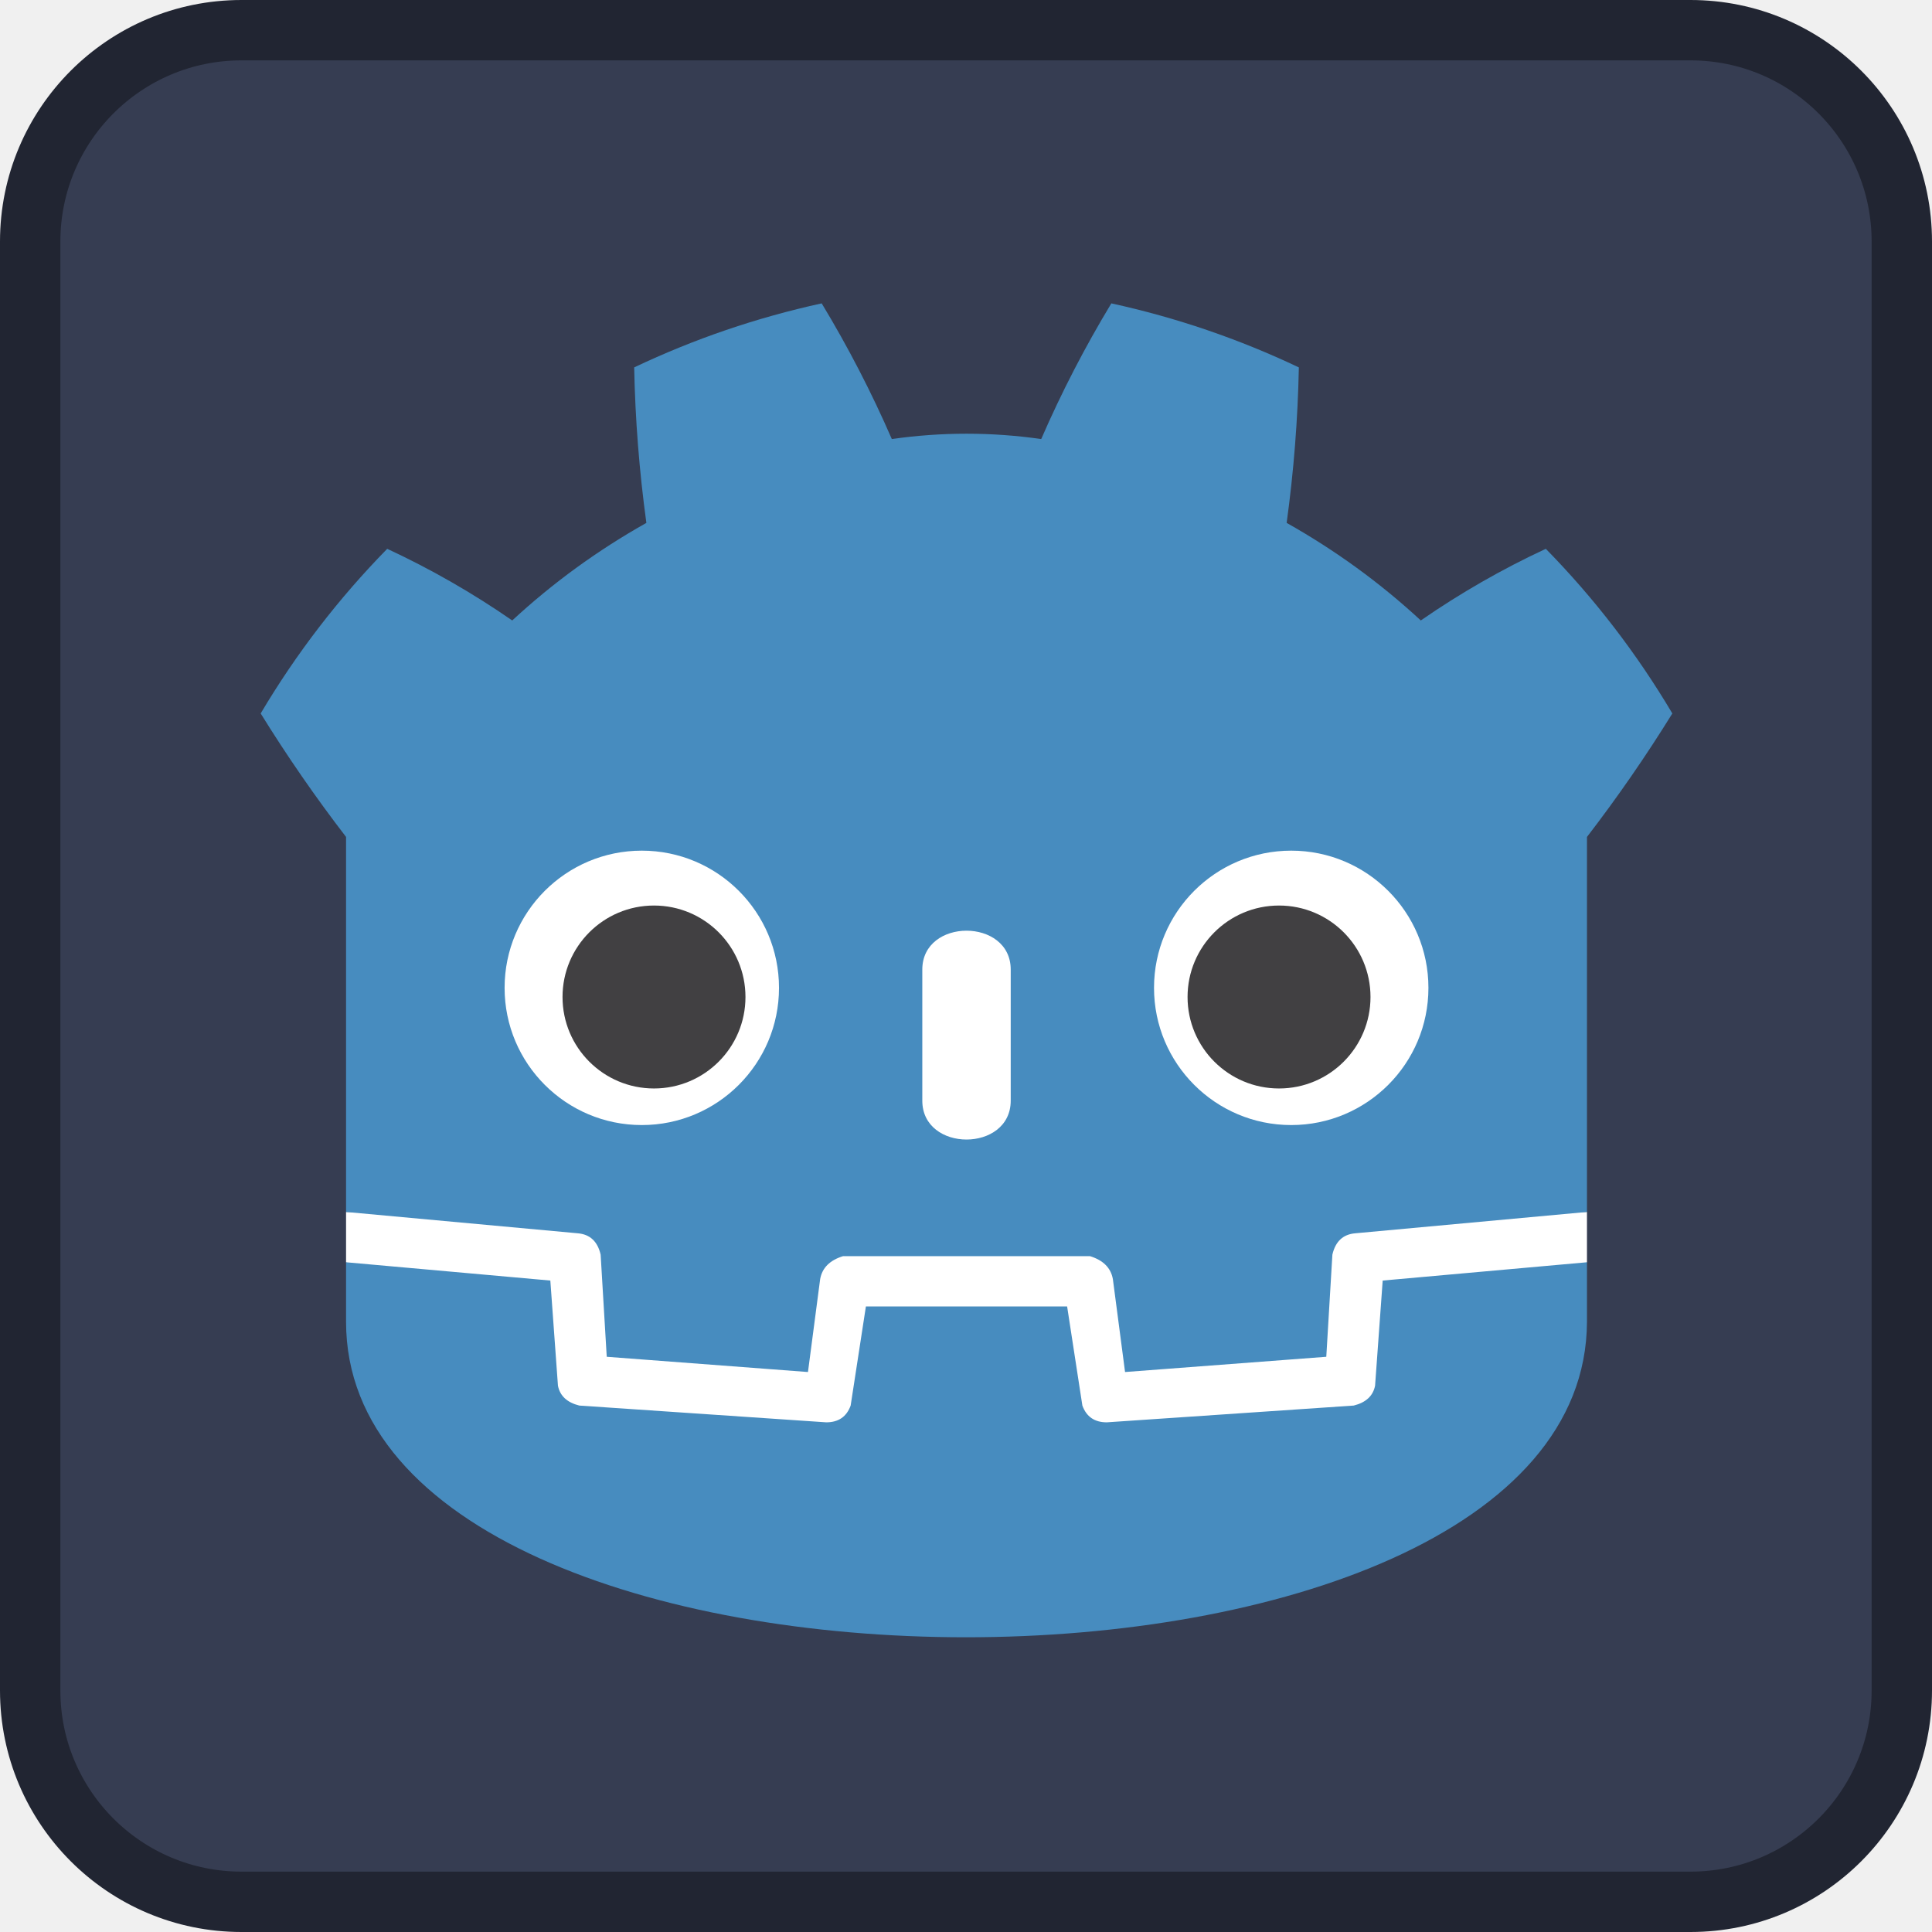
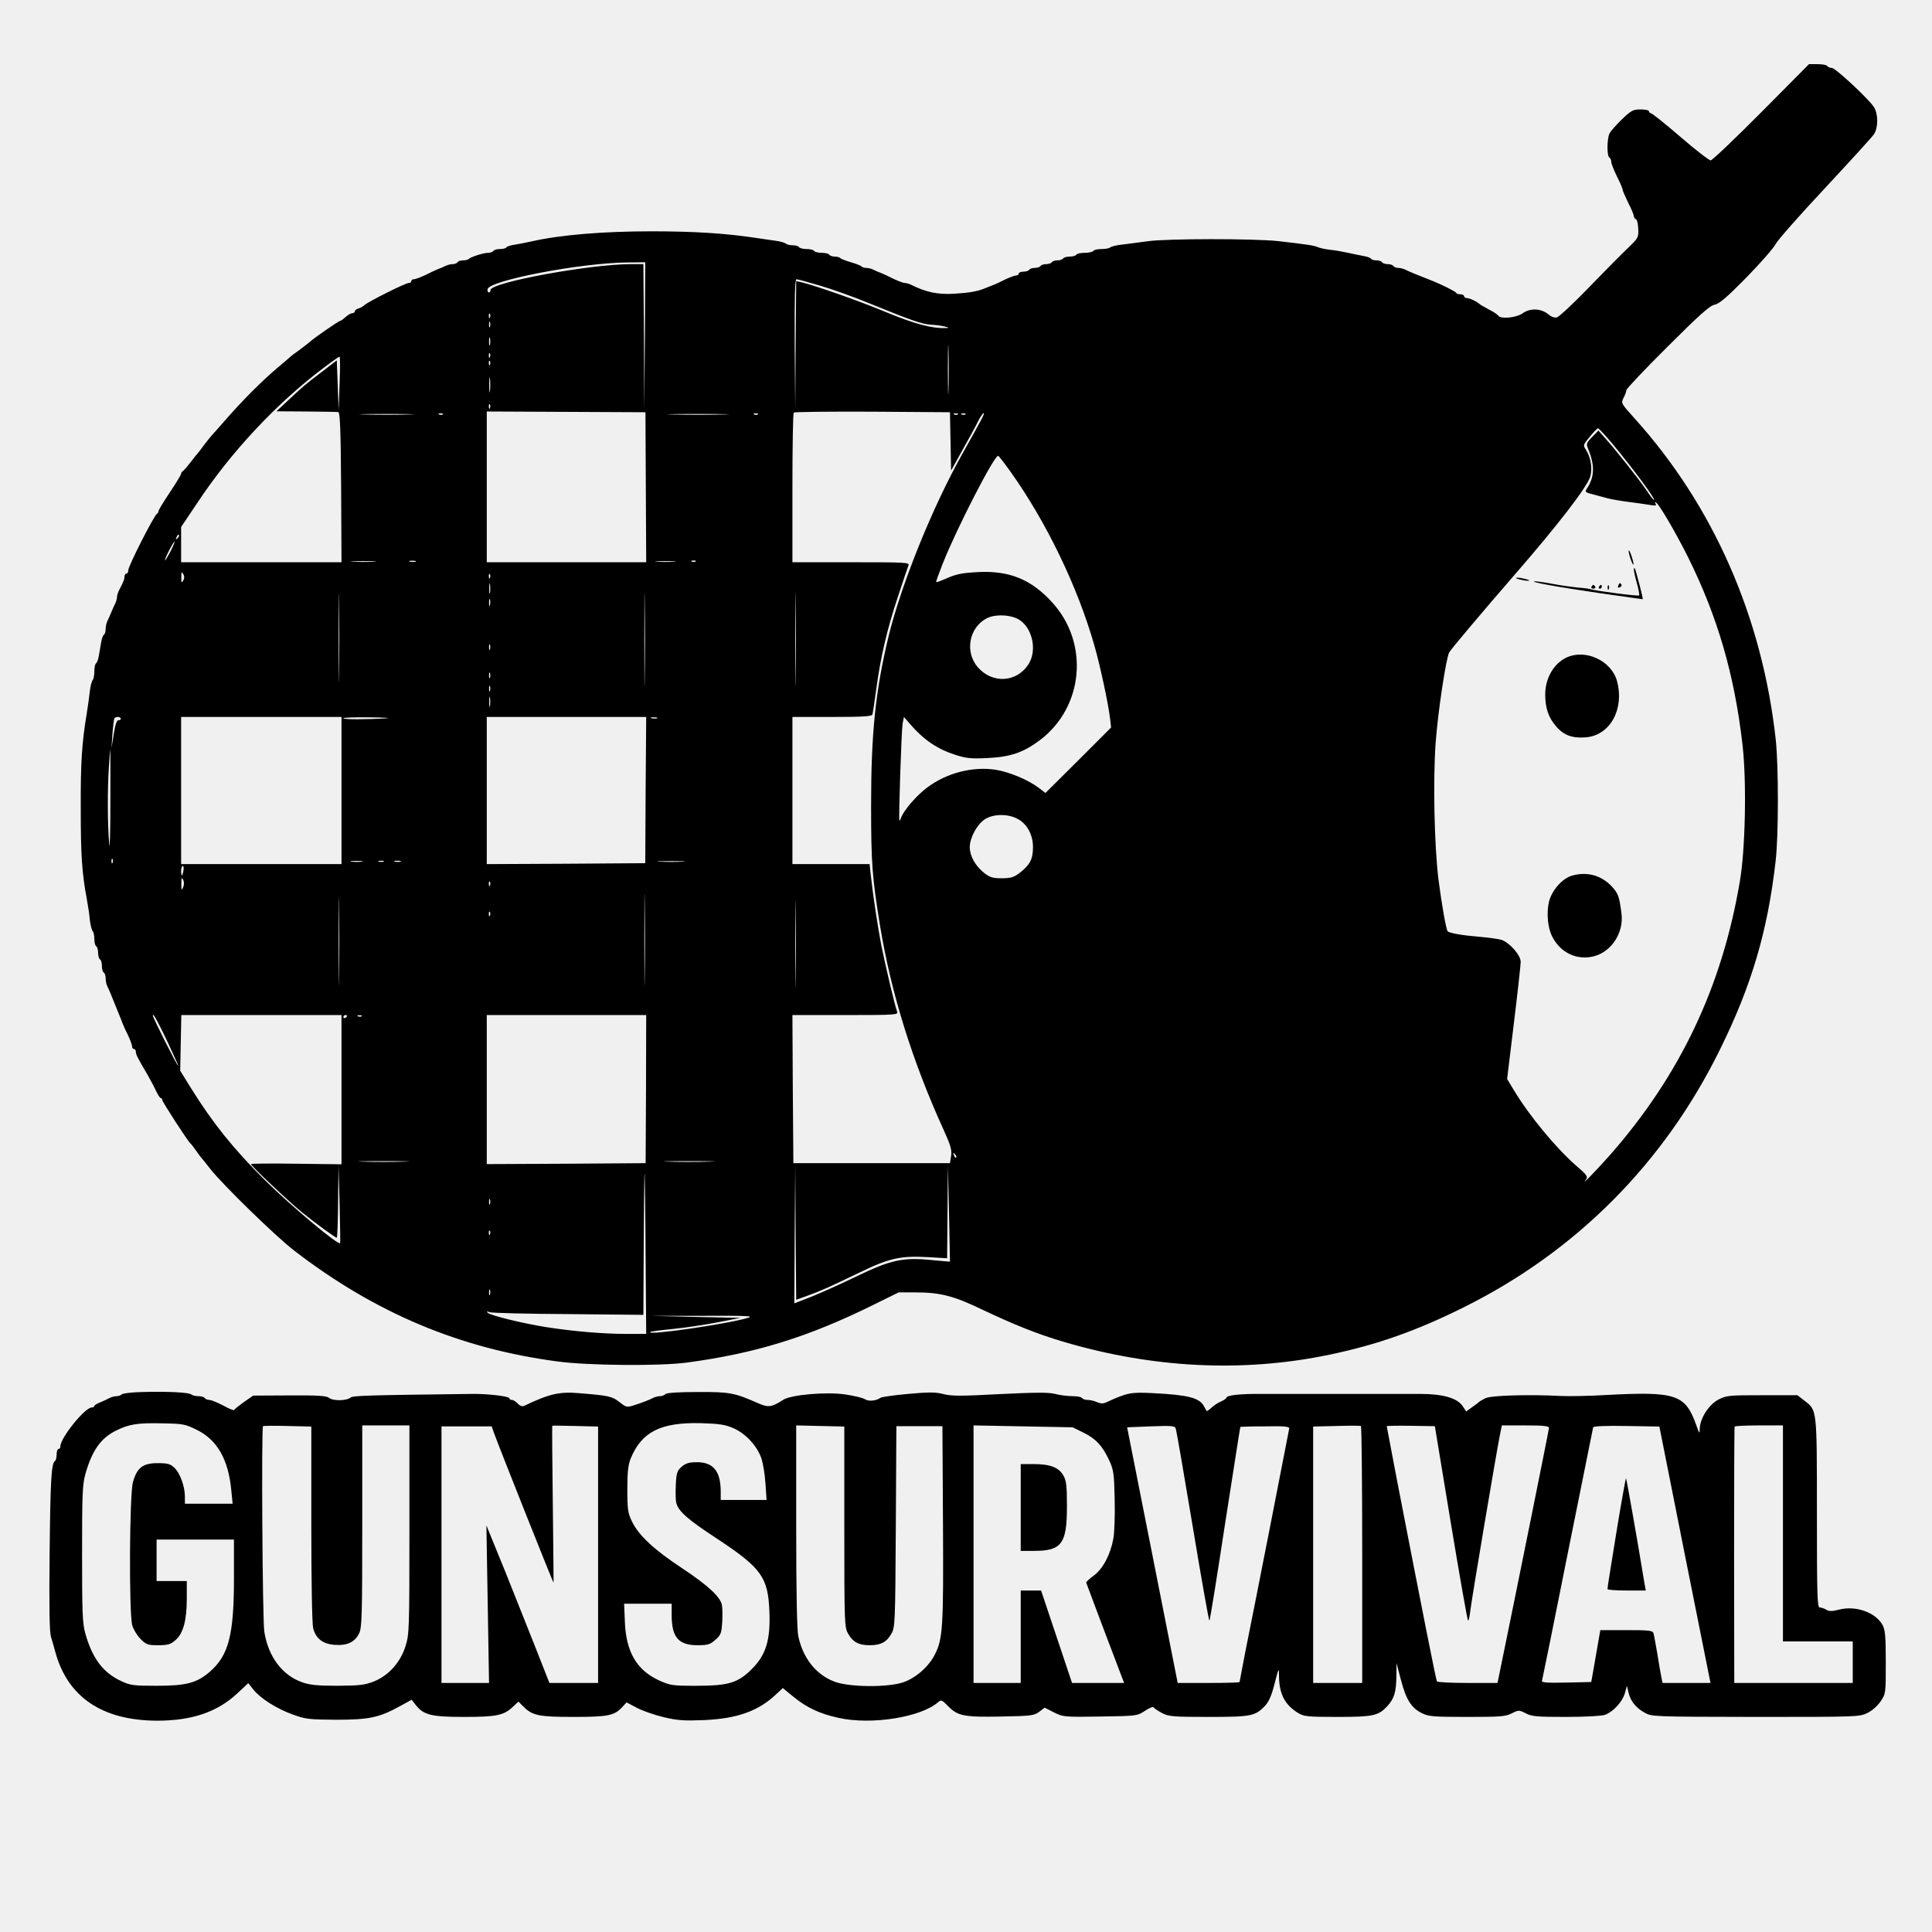
- <svg xmlns="http://www.w3.org/2000/svg" width="128" height="128">
-   <rect width="124" height="124" x="2" y="2" fill="#363d52" stroke="#212532" stroke-width="4" rx="14" />
-   <g fill="#fff" transform="translate(12.322 12.322)scale(.101)">
-     <path d="M105 673v33q407 354 814 0v-33z" />
-     <path fill="#478cbf" d="m105 673 152 14q12 1 15 14l4 67 132 10 8-61q2-11 15-15h162q13 4 15 15l8 61 132-10 4-67q3-13 15-14l152-14V427q30-39 56-81-35-59-83-108-43 20-82 47-40-37-88-64 7-51 8-102-59-28-123-42-26 43-46 89-49-7-98 0-20-46-46-89-64 14-123 42 1 51 8 102-48 27-88 64-39-27-82-47-48 49-83 108 26 42 56 81zm0 33v39c0 276 813 276 814 0v-39l-134 12-5 69q-2 10-14 13l-162 11q-12 0-16-11l-10-65H446l-10 65q-4 11-16 11l-162-11q-12-3-14-13l-5-69z" />
-     <path d="M483 600c0 34 58 34 58 0v-86c0-34-58-34-58 0z" />
-     <circle cx="725" cy="526" r="90" />
-     <circle cx="299" cy="526" r="90" />
-   </g>
-   <g fill="#414042" transform="translate(12.322 12.322)scale(.101)">
-     <circle cx="307" cy="532" r="60" />
-     <circle cx="717" cy="532" r="60" />
+ <svg xmlns="http://www.w3.org/2000/svg" version="1.0" width="1024pt" height="1024pt" viewBox="0 0 1024 1024" preserveAspectRatio="xMidYMid meet">
+   <g transform="translate(0,1024) scale(0.1,-0.1)" fill="#000000" stroke="none">
+     <path d="M9335 9645 c-139 -140 -260 -255 -268 -255 -9 0 -81 56 -161 125 -80 69 -150 125 -156 125 -5 0 -10 5 -10 10 0 6 -20 10 -44 10 -40 0 -50 -5 -99 -52 -30 -29 -60 -63 -66 -75 -14 -27 -15 -120 -1 -128 6 -3 10 -14 10 -23 0 -9 14 -44 30 -77 17 -33 30 -64 30 -70 0 -5 14 -37 30 -70 17 -33 30 -65 30 -71 0 -7 5 -14 11 -16 6 -2 11 -25 12 -51 2 -45 0 -49 -53 -100 -30 -28 -123 -122 -206 -208 -83 -86 -160 -158 -172 -161 -12 -4 -31 3 -48 18 -38 30 -95 32 -136 2 -32 -22 -113 -30 -126 -12 -4 5 -17 15 -29 22 -13 6 -33 18 -45 25 -13 6 -25 14 -28 17 -12 12 -51 30 -65 30 -8 0 -15 5 -15 10 0 6 -9 10 -19 10 -11 0 -21 3 -23 8 -3 7 -79 45 -125 63 -72 28 -126 50 -145 60 -10 5 -27 9 -37 9 -11 0 -23 5 -26 10 -3 6 -17 10 -30 10 -13 0 -27 5 -30 10 -3 6 -17 10 -30 10 -13 0 -26 4 -29 9 -3 5 -20 11 -38 14 -18 3 -55 11 -83 17 -27 6 -70 14 -95 16 -25 3 -54 9 -65 14 -21 9 -52 14 -210 32 -127 14 -596 14 -695 -1 -41 -6 -100 -13 -130 -17 -30 -3 -59 -10 -65 -15 -5 -5 -26 -9 -46 -9 -21 0 -41 -4 -44 -10 -3 -5 -24 -10 -45 -10 -21 0 -42 -4 -45 -10 -3 -5 -19 -10 -35 -10 -16 0 -32 -4 -35 -10 -3 -5 -17 -10 -30 -10 -13 0 -27 -4 -30 -10 -3 -5 -17 -10 -30 -10 -13 0 -27 -4 -30 -10 -3 -5 -17 -10 -30 -10 -13 0 -27 -4 -30 -10 -3 -5 -17 -10 -31 -10 -13 0 -24 -4 -24 -10 0 -5 -6 -10 -14 -10 -8 0 -34 -10 -58 -21 -23 -12 -53 -26 -65 -30 -13 -5 -33 -13 -45 -18 -40 -16 -81 -23 -163 -28 -86 -5 -149 9 -227 48 -10 5 -24 9 -32 9 -8 0 -34 10 -58 21 -23 12 -54 26 -68 32 -14 5 -33 13 -42 18 -10 5 -27 9 -37 9 -11 0 -22 4 -25 8 -3 4 -28 14 -56 22 -28 8 -53 18 -56 22 -3 4 -16 8 -29 8 -13 0 -27 5 -30 10 -3 6 -21 10 -40 10 -19 0 -37 5 -40 10 -3 6 -21 10 -40 10 -19 0 -37 5 -40 10 -3 6 -19 10 -34 10 -15 0 -31 4 -36 9 -6 5 -30 12 -55 15 -25 4 -74 11 -110 16 -153 23 -320 34 -545 34 -259 0 -488 -19 -640 -54 -27 -6 -67 -14 -88 -17 -20 -3 -40 -9 -43 -14 -3 -5 -18 -9 -34 -9 -16 0 -32 -4 -35 -10 -3 -5 -16 -10 -28 -10 -24 0 -93 -22 -103 -33 -4 -4 -18 -7 -30 -7 -13 0 -26 -4 -29 -10 -3 -5 -15 -10 -26 -10 -10 0 -27 -4 -37 -9 -9 -5 -28 -13 -42 -18 -14 -6 -45 -20 -68 -32 -24 -11 -50 -21 -58 -21 -8 0 -14 -4 -14 -10 0 -5 -6 -10 -14 -10 -17 0 -215 -99 -234 -117 -6 -6 -21 -15 -32 -18 -11 -3 -20 -11 -20 -16 0 -5 -6 -9 -13 -9 -7 0 -23 -9 -35 -20 -12 -11 -24 -20 -27 -20 -9 0 -145 -94 -170 -118 -11 -9 -36 -28 -55 -42 -19 -13 -37 -27 -40 -30 -3 -3 -34 -30 -70 -60 -83 -70 -187 -175 -270 -270 -36 -41 -71 -81 -78 -88 -7 -8 -25 -30 -40 -50 -15 -21 -29 -39 -32 -42 -3 -3 -21 -25 -40 -50 -19 -25 -38 -46 -42 -48 -4 -2 -8 -8 -8 -13 0 -5 -27 -50 -60 -99 -33 -49 -60 -94 -60 -99 0 -5 -3 -11 -7 -13 -15 -6 -153 -278 -153 -300 0 -10 -4 -18 -10 -18 -5 0 -10 -7 -10 -15 0 -15 -4 -25 -28 -72 -7 -13 -12 -30 -12 -38 0 -8 -4 -23 -9 -33 -5 -9 -14 -30 -21 -47 -7 -16 -16 -38 -21 -47 -5 -10 -9 -29 -9 -42 0 -14 -4 -27 -9 -30 -5 -3 -12 -22 -15 -41 -3 -19 -9 -51 -12 -70 -3 -19 -10 -38 -15 -41 -5 -3 -9 -22 -9 -43 0 -20 -4 -41 -9 -46 -5 -6 -12 -32 -15 -60 -3 -27 -10 -79 -16 -115 -26 -156 -33 -261 -32 -505 0 -246 6 -340 32 -480 6 -33 14 -82 16 -110 3 -27 10 -54 15 -60 5 -5 9 -24 9 -41 0 -18 4 -36 10 -39 5 -3 10 -19 10 -35 0 -16 5 -32 10 -35 6 -3 10 -19 10 -35 0 -16 5 -32 10 -35 6 -3 10 -17 10 -31 0 -13 4 -32 9 -42 8 -16 17 -36 41 -97 6 -14 15 -37 21 -52 7 -16 15 -37 19 -48 4 -11 17 -40 29 -63 11 -24 21 -50 21 -58 0 -8 5 -14 10 -14 6 0 10 -7 10 -15 0 -14 11 -35 64 -125 14 -25 34 -62 43 -82 10 -21 21 -38 25 -38 5 0 8 -5 8 -10 0 -10 137 -221 149 -230 4 -3 18 -21 31 -40 13 -19 27 -37 30 -40 3 -3 23 -27 44 -55 68 -86 347 -358 446 -434 427 -329 878 -519 1395 -587 160 -22 545 -25 685 -6 365 49 643 135 989 306 l134 66 91 0 c130 0 203 -19 356 -93 167 -79 287 -127 421 -167 477 -142 957 -166 1416 -70 250 52 463 127 713 252 595 296 1060 764 1355 1363 168 339 254 630 296 1000 16 133 16 502 1 643 -71 650 -331 1242 -749 1705 -71 79 -72 80 -58 108 8 15 15 34 15 41 0 7 98 111 218 230 168 168 224 218 250 223 25 5 66 40 170 146 75 77 144 156 153 175 9 19 126 152 260 295 134 144 252 273 261 287 24 36 23 109 0 145 -31 46 -204 207 -223 207 -10 0 -21 5 -24 10 -3 6 -27 10 -52 10 l-45 0 -253 -255z m-5917 -1187 l-3 -393 -2 388 -3 387 -66 0 c-216 0 -744 -97 -744 -137 0 -7 -4 -13 -9 -13 -5 0 -8 8 -7 17 7 46 489 139 739 142 l97 1 -2 -392z m932 267 c65 -19 184 -62 266 -96 213 -87 274 -108 319 -110 22 -1 54 -5 70 -9 28 -7 28 -8 5 -9 -72 -2 -166 23 -315 85 -141 59 -370 139 -447 158 l-28 6 -3 -342 -2 -343 -3 348 c-1 258 1 347 10 347 6 0 64 -16 128 -35z m-1753 -167 c-3 -8 -6 -5 -6 6 -1 11 2 17 5 13 3 -3 4 -12 1 -19z m0 -50 c-3 -7 -5 -2 -5 12 0 14 2 19 5 13 2 -7 2 -19 0 -25z m2430 -335 c-1 -60 -3 -11 -3 107 0 118 2 167 3 108 2 -60 2 -156 0 -215z m-2430 240 c-3 -10 -5 -2 -5 17 0 19 2 27 5 18 2 -10 2 -26 0 -35z m0 -65 c-3 -8 -6 -5 -6 6 -1 11 2 17 5 13 3 -3 4 -12 1 -19z m-797 -140 l-5 -143 -5 132 -5 133 -83 -64 c-90 -69 -88 -67 -177 -150 l-60 -56 158 -1 c86 -1 163 -2 170 -3 9 -1 13 -89 15 -398 l2 -398 -425 0 -425 0 0 93 0 94 84 125 c180 273 425 534 676 722 41 31 77 56 80 56 3 0 3 -64 0 -142z m797 100 c-3 -8 -6 -5 -6 6 -1 11 2 17 5 13 3 -3 4 -12 1 -19z m0 -140 c-2 -18 -4 -4 -4 32 0 36 2 50 4 33 2 -18 2 -48 0 -65z m0 -90 c-3 -8 -6 -5 -6 6 -1 11 2 17 5 13 3 -3 4 -12 1 -19z m826 -421 l2 -397 -422 0 -423 0 0 400 0 399 421 -2 420 -2 2 -398z m1615 244 l3 -155 61 110 c34 60 71 128 82 151 12 24 25 43 29 43 8 0 -5 -24 -112 -215 -160 -285 -324 -692 -392 -970 -69 -288 -92 -511 -92 -895 0 -305 6 -384 48 -640 59 -357 171 -716 338 -1082 36 -80 43 -104 38 -135 l-6 -38 -415 0 -415 0 -3 393 -2 392 281 0 c264 0 281 1 274 18 -12 30 -62 243 -84 352 -19 100 -42 249 -56 373 l-6 57 -205 0 -204 0 0 390 0 390 210 0 c160 0 212 3 214 13 2 6 11 66 20 132 22 168 59 326 116 495 26 80 51 153 55 163 7 16 -12 17 -304 17 l-311 0 0 393 c0 217 3 397 7 400 3 4 191 6 417 5 l411 -3 3 -154z m-2870 142 c-65 -2 -171 -2 -235 0 -65 1 -12 3 117 3 129 0 182 -2 118 -3z m179 1 c-3 -3 -12 -4 -19 -1 -8 3 -5 6 6 6 11 1 17 -2 13 -5z m1486 -1 c-73 -2 -193 -2 -265 0 -73 1 -14 3 132 3 146 0 205 -2 133 -3z m184 1 c-3 -3 -12 -4 -19 -1 -8 3 -5 6 6 6 11 1 17 -2 13 -5z m1060 0 c-3 -3 -12 -4 -19 -1 -8 3 -5 6 6 6 11 1 17 -2 13 -5z m40 0 c-3 -3 -12 -4 -19 -1 -8 3 -5 6 6 6 11 1 17 -2 13 -5z m3425 -151 c112 -134 237 -303 224 -303 -3 0 -19 21 -37 48 -39 58 -169 222 -220 278 l-37 42 -33 -34 c-32 -33 -33 -36 -20 -67 34 -84 32 -145 -6 -203 -14 -22 -13 -23 29 -34 24 -6 59 -16 78 -21 19 -5 69 -14 110 -19 41 -5 93 -13 114 -16 31 -6 37 -4 31 6 -5 8 -4 11 3 6 17 -10 103 -158 167 -285 158 -318 248 -625 291 -1001 22 -197 15 -552 -15 -725 -95 -558 -317 -1024 -686 -1445 -81 -91 -162 -174 -128 -130 10 13 2 25 -50 69 -107 93 -248 262 -332 401 l-37 61 36 297 c20 163 36 309 36 324 0 36 -60 103 -103 117 -18 5 -71 12 -118 16 -86 7 -156 19 -166 29 -8 8 -32 143 -49 276 -22 180 -29 524 -15 720 12 166 55 450 72 482 9 17 184 224 348 413 227 261 386 467 400 520 12 45 2 101 -23 141 -16 24 -16 26 20 69 20 25 40 45 44 45 4 0 36 -35 72 -77z m-3184 -156 c189 -266 354 -608 442 -917 31 -107 74 -308 84 -391 l5 -45 -174 -174 -174 -173 -35 27 c-57 43 -155 84 -228 96 -123 19 -262 -17 -365 -95 -56 -42 -123 -120 -137 -159 -3 -10 -8 -17 -9 -15 -5 8 11 480 17 514 l7 35 32 -37 c71 -83 145 -133 238 -163 58 -19 84 -22 171 -18 124 6 192 29 281 96 231 176 261 513 64 729 -111 122 -226 169 -393 161 -78 -4 -112 -10 -159 -30 -33 -15 -61 -25 -63 -23 -2 1 14 45 34 96 75 190 278 584 295 573 5 -3 35 -42 67 -87z m-4417 -350 c-10 -9 -11 -8 -5 6 3 10 9 15 12 12 3 -3 0 -11 -7 -18z m-36 -67 c-14 -27 -28 -50 -30 -50 -3 0 6 23 20 50 14 28 28 50 30 50 3 0 -6 -22 -20 -50z m1078 -57 c-29 -2 -78 -2 -110 0 -32 2 -8 3 52 3 61 0 87 -1 58 -3z m220 0 c-7 -2 -21 -2 -30 0 -10 3 -4 5 12 5 17 0 24 -2 18 -5z m1370 0 c-23 -2 -64 -2 -90 0 -26 2 -7 3 42 3 50 0 71 -1 48 -3z m114 1 c-3 -3 -12 -4 -19 -1 -8 3 -5 6 6 6 11 1 17 -2 13 -5z m-270 -616 c-1 -112 -2 -21 -2 202 0 223 1 314 2 203 2 -112 2 -294 0 -405z m800 0 c-1 -112 -2 -21 -2 202 0 223 1 314 2 203 2 -112 2 -294 0 -405z m-2420 20 c-1 -106 -2 -20 -2 192 0 212 1 298 2 193 2 -106 2 -280 0 -385z m-826 495 c-9 -15 -10 -12 -10 17 0 29 1 32 10 18 7 -12 7 -24 0 -35z m1626 15 c-3 -8 -6 -5 -6 6 -1 11 2 17 5 13 3 -3 4 -12 1 -19z m0 -80 c-2 -13 -4 -3 -4 22 0 25 2 35 4 23 2 -13 2 -33 0 -45z m0 -65 c-3 -10 -5 -4 -5 12 0 17 2 24 5 18 2 -7 2 -21 0 -30z m2810 -81 c69 -49 90 -166 42 -236 -63 -94 -190 -100 -266 -13 -71 81 -47 211 47 260 47 24 135 19 177 -11z m-2810 -154 c-3 -7 -5 -2 -5 12 0 14 2 19 5 13 2 -7 2 -19 0 -25z m0 -150 c-3 -7 -5 -2 -5 12 0 14 2 19 5 13 2 -7 2 -19 0 -25z m0 -70 c-3 -7 -5 -2 -5 12 0 14 2 19 5 13 2 -7 2 -19 0 -25z m0 -80 c-2 -13 -4 -3 -4 22 0 25 2 35 4 23 2 -13 2 -33 0 -45z m-1957 -68 c0 -5 -6 -9 -12 -7 -9 1 -17 -23 -25 -73 l-12 -75 5 75 c3 41 8 78 10 82 7 12 34 10 34 -2z m1170 -380 l0 -390 -425 0 -425 0 0 390 0 390 425 0 425 0 0 -390z m240 383 c-108 -7 -230 -7 -230 0 0 4 62 6 138 5 75 -1 117 -3 92 -5z m1372 -380 l-2 -388 -420 -3 -420 -2 0 390 0 390 423 0 422 0 -3 -387z m61 380 c-7 -2 -21 -2 -30 0 -10 3 -4 5 12 5 17 0 24 -2 18 -5z m-2898 -450 c0 -159 -3 -256 -6 -218 -9 98 -10 292 -2 408 3 53 7 97 7 97 1 0 2 -129 1 -287z m4802 -80 c54 -25 88 -84 88 -153 0 -64 -16 -94 -71 -137 -31 -23 -47 -28 -95 -28 -49 0 -63 5 -95 30 -46 38 -74 89 -74 135 0 49 38 120 79 147 41 28 117 31 168 6z m-4790 -235 c-3 -8 -6 -5 -6 6 -1 11 2 17 5 13 3 -3 4 -12 1 -19z m1321 5 c-16 -2 -40 -2 -55 0 -16 2 -3 4 27 4 30 0 43 -2 28 -4z m115 0 c-7 -2 -19 -2 -25 0 -7 3 -2 5 12 5 14 0 19 -2 13 -5z m90 0 c-7 -2 -21 -2 -30 0 -10 3 -4 5 12 5 17 0 24 -2 18 -5z m1495 0 c-32 -2 -86 -2 -120 0 -35 2 -9 3 57 3 66 0 94 -1 63 -3z m-2646 -48 c-2 -14 -6 -25 -8 -25 -2 0 -4 11 -4 25 0 14 4 25 9 25 4 0 6 -11 3 -25z m2445 -562 c-1 -109 -2 -20 -2 197 0 217 1 306 2 198 2 -109 2 -287 0 -395z m-1620 -1 c-1 -103 -2 -16 -2 193 0 209 1 293 2 187 2 -106 2 -277 0 -380z m2420 -9 c-1 -103 -2 -21 -2 182 0 204 1 288 2 188 2 -100 2 -266 0 -370z m-3246 485 c-9 -20 -10 -18 -10 17 0 31 2 36 9 23 6 -10 7 -25 1 -40z m1626 10 c-3 -8 -6 -5 -6 6 -1 11 2 17 5 13 3 -3 4 -12 1 -19z m0 -160 c-3 -8 -6 -5 -6 6 -1 11 2 17 5 13 3 -3 4 -12 1 -19z m-1709 -670 c33 -71 59 -128 57 -128 -6 0 -135 257 -135 267 0 17 21 -20 78 -139z m922 -253 l0 -396 -240 3 c-132 2 -240 1 -240 -2 0 -9 200 -198 270 -255 79 -64 177 -135 185 -135 3 0 6 87 7 193 l2 192 6 -205 c3 -113 4 -207 3 -209 -9 -14 -264 200 -399 334 -165 164 -277 303 -390 485 l-59 95 3 148 3 147 425 0 424 0 0 -395z m30 391 c0 -3 -4 -8 -10 -11 -5 -3 -10 -1 -10 4 0 6 5 11 10 11 6 0 10 -2 10 -4z m77 -2 c-3 -3 -12 -4 -19 -1 -8 3 -5 6 6 6 11 1 17 -2 13 -5z m1507 -387 l-2 -392 -421 -3 -421 -2 0 395 0 395 423 0 422 0 -1 -393z m1644 -362 c-3 -3 -9 2 -12 12 -6 14 -5 15 5 6 7 -7 10 -15 7 -18z m-2926 -22 c-62 -2 -161 -2 -220 0 -59 1 -8 3 113 3 121 0 169 -2 107 -3z m1620 0 c-62 -2 -161 -2 -220 0 -59 1 -8 3 113 3 121 0 169 -2 107 -3z m-340 -516 l3 -397 -105 0 c-124 0 -285 14 -425 36 -126 20 -297 62 -310 76 -7 8 -4 9 10 3 11 -4 199 -9 418 -10 l397 -4 2 397 c1 218 3 375 5 347 1 -27 4 -229 5 -448z m851 -197 c71 25 129 51 282 125 156 76 218 90 361 82 l104 -6 2 247 2 247 6 -255 c3 -140 5 -256 5 -257 0 0 -42 3 -93 8 -155 16 -220 2 -402 -86 -85 -41 -194 -90 -242 -109 l-88 -34 2 366 3 367 2 -357 3 -357 53 19z m-1676 488 c-3 -7 -5 -2 -5 12 0 14 2 19 5 13 2 -7 2 -19 0 -25z m0 -160 c-3 -8 -6 -5 -6 6 -1 11 2 17 5 13 3 -3 4 -12 1 -19z m0 -320 c-3 -7 -5 -2 -5 12 0 14 2 19 5 13 2 -7 2 -19 0 -25z m1367 -123 c-105 -32 -537 -95 -518 -75 3 3 56 10 118 16 63 6 169 22 237 35 l124 24 -240 5 -240 6 280 0 c236 1 274 -1 239 -11z" />
+     <path d="M8632 7320 c0 -8 6 -31 13 -50 7 -19 13 -28 13 -20 0 8 -6 31 -13 50 -7 19 -13 28 -13 20z" />
+     <path d="M8660 7220 c0 -8 7 -40 16 -72 9 -32 14 -61 12 -64 -6 -5 -229 24 -258 33 -8 3 -39 7 -69 9 -29 3 -88 11 -130 19 -42 8 -85 14 -96 14 -35 -2 112 -29 345 -63 124 -18 226 -32 227 -32 3 2 -38 160 -43 165 -2 2 -4 -2 -4 -9z" />
+     <path d="M8050 7170 c14 -4 34 -8 45 -8 16 0 15 2 -5 8 -14 4 -34 8 -45 8 -16 0 -15 -2 5 -8z" />
+     <path d="M8577 7136 c-4 -10 -1 -13 8 -9 8 3 12 9 9 14 -7 12 -11 11 -17 -5z" />
+     <path d="M8435 7130 c-3 -5 1 -10 10 -10 9 0 13 5 10 10 -3 6 -8 10 -10 10 -2 0 -7 -4 -10 -10z" />
+     <path d="M8475 7130 c-3 -5 -1 -10 4 -10 6 0 11 5 11 10 0 6 -2 10 -4 10 -3 0 -8 -4 -11 -10z" />
+     <path d="M8521 7124 c0 -11 3 -14 6 -6 3 7 2 16 -1 19 -3 4 -6 -2 -5 -13z" />
+     <path d="M8305 6756 c-69 -31 -115 -110 -115 -197 0 -71 17 -122 57 -168 40 -48 87 -65 159 -59 129 11 205 151 164 300 -30 106 -165 169 -265 124z" />
+     <path d="M8332 5599 c-52 -15 -107 -78 -122 -138 -14 -60 -7 -138 17 -185 43 -85 130 -127 219 -105 96 24 162 127 148 229 -11 86 -17 103 -47 137 -56 63 -133 85 -215 62z" />
+     <path d="M755 2862 c-55 -1 -104 -7 -109 -12 -6 -6 -18 -10 -28 -10 -10 0 -26 -4 -36 -9 -9 -5 -32 -16 -49 -23 -18 -7 -33 -16 -33 -20 0 -5 -6 -8 -14 -8 -36 0 -166 -161 -166 -206 0 -8 -4 -14 -10 -14 -5 0 -10 -13 -10 -29 0 -17 -4 -32 -9 -35 -19 -12 -24 -103 -28 -491 -3 -279 -1 -412 7 -440 7 -22 17 -58 23 -80 65 -240 249 -364 539 -365 184 0 318 45 424 143 l60 56 26 -33 c38 -48 125 -103 209 -133 68 -25 87 -27 229 -28 175 0 229 11 338 71 l64 35 20 -26 c43 -55 82 -65 258 -65 174 0 211 8 261 56 l27 25 26 -26 c48 -48 81 -55 266 -55 184 0 216 7 258 52 l23 25 53 -28 c29 -16 93 -38 142 -50 75 -18 108 -20 214 -16 179 8 291 48 387 140 l32 30 56 -46 c71 -58 139 -90 239 -112 174 -39 437 3 528 83 17 14 21 12 53 -21 51 -52 85 -59 282 -55 158 3 174 5 201 25 l29 22 49 -25 c48 -24 53 -25 245 -22 194 3 196 3 237 30 24 16 44 24 47 18 4 -6 24 -19 45 -30 35 -18 59 -20 245 -20 226 0 248 4 300 59 21 23 35 55 51 119 22 85 23 86 23 38 1 -95 31 -152 101 -195 32 -19 49 -21 208 -21 189 0 217 6 264 56 37 40 48 74 49 157 l1 72 23 -88 c27 -105 56 -150 111 -177 36 -18 61 -20 240 -20 176 0 204 2 237 19 36 18 38 18 74 0 32 -17 60 -19 214 -19 101 0 190 5 206 11 43 16 92 69 105 114 l11 40 8 -34 c10 -45 38 -82 85 -108 39 -22 40 -22 588 -23 540 0 551 0 594 21 26 13 54 38 70 62 27 40 27 43 27 206 0 139 -3 171 -17 198 -37 67 -141 104 -229 82 -39 -10 -54 -10 -69 -1 -11 7 -27 12 -35 12 -13 0 -15 60 -15 500 0 556 1 545 -66 596 l-37 29 -187 0 c-175 0 -189 -1 -232 -23 -51 -27 -97 -99 -99 -154 0 -30 -2 -29 -19 20 -58 162 -107 178 -480 158 -85 -5 -191 -7 -235 -5 -174 9 -374 3 -402 -12 -16 -8 -30 -16 -33 -19 -3 -3 -19 -16 -37 -28 l-32 -23 -17 26 c-29 45 -104 67 -229 67 -437 0 -733 0 -835 0 -120 1 -190 -7 -190 -21 0 -3 -13 -12 -28 -19 -16 -6 -38 -21 -51 -33 -12 -12 -24 -19 -25 -18 -2 2 -8 14 -15 26 -23 44 -85 60 -269 69 -118 6 -137 3 -249 -49 -16 -7 -30 -7 -48 1 -14 7 -37 12 -50 12 -13 0 -27 5 -30 10 -3 6 -26 10 -51 10 -25 0 -66 5 -92 12 -36 9 -103 8 -293 -1 -204 -11 -256 -11 -298 0 -42 11 -77 11 -188 1 -75 -7 -142 -16 -147 -21 -22 -16 -63 -20 -82 -7 -10 7 -57 18 -103 25 -100 15 -289 -1 -331 -29 -59 -38 -77 -41 -128 -19 -129 57 -153 62 -325 61 -100 0 -163 -4 -170 -11 -6 -6 -19 -11 -29 -11 -10 0 -26 -4 -36 -9 -23 -12 -60 -26 -104 -40 -35 -11 -40 -10 -75 18 -39 30 -54 34 -215 47 -102 9 -158 -4 -289 -67 -11 -5 -23 -1 -35 12 -9 10 -23 19 -31 19 -7 0 -13 4 -13 9 0 10 -114 24 -195 23 -572 -7 -634 -9 -648 -20 -20 -17 -93 -18 -113 -1 -14 11 -57 14 -210 13 l-192 -1 -49 -34 c-26 -19 -50 -37 -51 -42 -2 -4 -28 6 -58 23 -31 16 -64 30 -74 30 -10 0 -22 5 -25 10 -3 6 -19 10 -34 10 -15 0 -31 4 -37 9 -11 11 -128 17 -259 13z m289 -201 c108 -53 167 -158 182 -321 l7 -70 -127 0 -126 0 0 38 c0 54 -26 125 -56 153 -21 20 -36 24 -89 24 -77 0 -108 -23 -130 -99 -19 -62 -22 -696 -4 -761 6 -21 26 -54 44 -72 30 -30 38 -33 93 -33 50 0 66 4 91 26 42 35 61 105 61 221 l0 93 -80 0 -80 0 0 110 0 110 205 0 205 0 0 -207 c0 -297 -28 -406 -126 -492 -70 -61 -125 -76 -284 -76 -124 0 -139 2 -190 26 -95 45 -151 120 -188 252 -15 53 -17 112 -17 422 0 318 2 367 18 424 35 122 80 187 159 227 71 36 117 43 249 40 109 -2 121 -4 183 -35z m2844 9 c64 -28 124 -93 147 -158 9 -26 19 -86 22 -134 l6 -88 -122 0 -121 0 0 43 c0 109 -39 157 -126 157 -41 0 -59 -5 -81 -24 -24 -21 -28 -32 -31 -95 -2 -39 -1 -82 2 -95 11 -46 60 -89 216 -191 236 -156 271 -204 278 -387 6 -150 -18 -229 -92 -303 -74 -75 -125 -90 -296 -90 -128 0 -138 2 -198 29 -117 54 -174 151 -180 309 l-4 97 126 0 126 0 0 -60 c0 -118 36 -160 137 -160 55 0 67 4 95 29 29 25 32 35 36 94 2 37 1 78 -2 92 -11 44 -74 102 -209 192 -149 98 -232 175 -267 248 -22 45 -25 63 -25 170 0 93 4 130 18 165 58 141 159 192 372 187 99 -3 129 -8 173 -27z m-2238 -508 c0 -311 4 -531 10 -553 15 -54 50 -82 113 -87 67 -5 108 14 131 62 14 30 16 94 16 568 l0 533 125 0 125 0 0 -551 c0 -525 -1 -555 -20 -617 -27 -87 -89 -157 -168 -189 -49 -19 -75 -22 -192 -23 -105 0 -147 4 -187 18 -107 37 -181 136 -202 268 -10 60 -16 1080 -7 1090 2 2 61 3 130 1 l126 -3 0 -517z m1520 -163 l0 -679 -129 0 -129 0 -68 173 c-37 94 -112 282 -166 417 l-100 245 7 -417 7 -418 -126 0 -126 0 0 680 0 680 133 0 133 0 13 -37 c22 -62 313 -795 315 -791 0 2 -1 189 -4 416 -3 228 -4 414 -3 415 1 1 56 1 122 -1 l121 -3 0 -680z m1305 148 c0 -519 1 -533 21 -567 25 -44 56 -60 114 -60 58 0 89 16 114 60 20 34 21 51 24 568 l3 533 122 0 122 0 3 -518 c3 -550 -1 -610 -43 -692 -32 -64 -100 -124 -166 -147 -82 -29 -293 -27 -369 4 -97 38 -164 124 -189 240 -7 35 -11 229 -11 585 l0 532 127 -3 128 -3 0 -532z m1267 500 c66 -32 101 -70 137 -147 23 -50 26 -69 29 -205 2 -85 -1 -176 -7 -210 -16 -87 -56 -161 -105 -197 -22 -16 -40 -33 -39 -36 1 -4 47 -125 101 -269 l100 -263 -138 0 -138 0 -82 245 -82 245 -54 0 -54 0 0 -245 0 -245 -125 0 -125 0 0 683 0 682 262 -5 263 -5 57 -28z m579 -494 c46 -277 86 -503 89 -503 3 0 40 231 83 513 44 281 80 513 81 514 1 1 60 3 131 3 104 2 130 -1 128 -12 -3 -19 -188 -964 -229 -1165 -18 -95 -34 -175 -34 -178 0 -3 -74 -5 -164 -5 l-164 0 -134 678 -134 677 125 5 c106 4 127 3 132 -10 4 -8 44 -241 90 -517z m899 -154 l0 -679 -130 0 -130 0 0 680 0 679 123 3 c67 2 125 2 130 0 4 -2 7 -309 7 -683z m470 167 c47 -284 88 -516 91 -516 4 0 9 27 13 60 7 59 137 832 156 925 l10 50 125 0 c94 0 125 -3 125 -13 0 -9 -183 -916 -262 -1299 l-11 -53 -158 0 c-87 0 -160 4 -163 8 -5 8 -77 372 -211 1063 -30 158 -55 288 -55 290 0 2 57 3 127 2 l128 -2 85 -515z m1240 -166 l136 -680 -127 0 -127 0 -6 28 c-3 15 -13 70 -21 122 -9 52 -18 103 -21 113 -5 15 -21 17 -144 17 l-138 0 -16 -92 c-9 -51 -20 -113 -24 -138 l-8 -45 -133 -3 c-105 -2 -132 0 -128 10 2 7 64 310 136 673 73 363 134 665 135 670 2 6 67 9 177 7 l174 -3 135 -679z m520 113 l0 -573 185 0 185 0 0 -110 0 -110 -314 0 -314 0 -1 676 c0 372 1 679 3 683 2 3 61 6 130 6 l126 0 0 -572z" />
+     <path d="M5410 2250 l0 -230 71 0 c146 0 174 38 174 235 0 107 -3 136 -18 163 -24 44 -70 62 -157 62 l-70 0 0 -230z" />
+     <path d="M8567 2117 c-26 -161 -48 -295 -47 -299 0 -5 46 -8 101 -8 l102 0 -7 38 c-39 239 -95 554 -98 557 -1 2 -25 -128 -51 -288z" />
  </g>
</svg>
